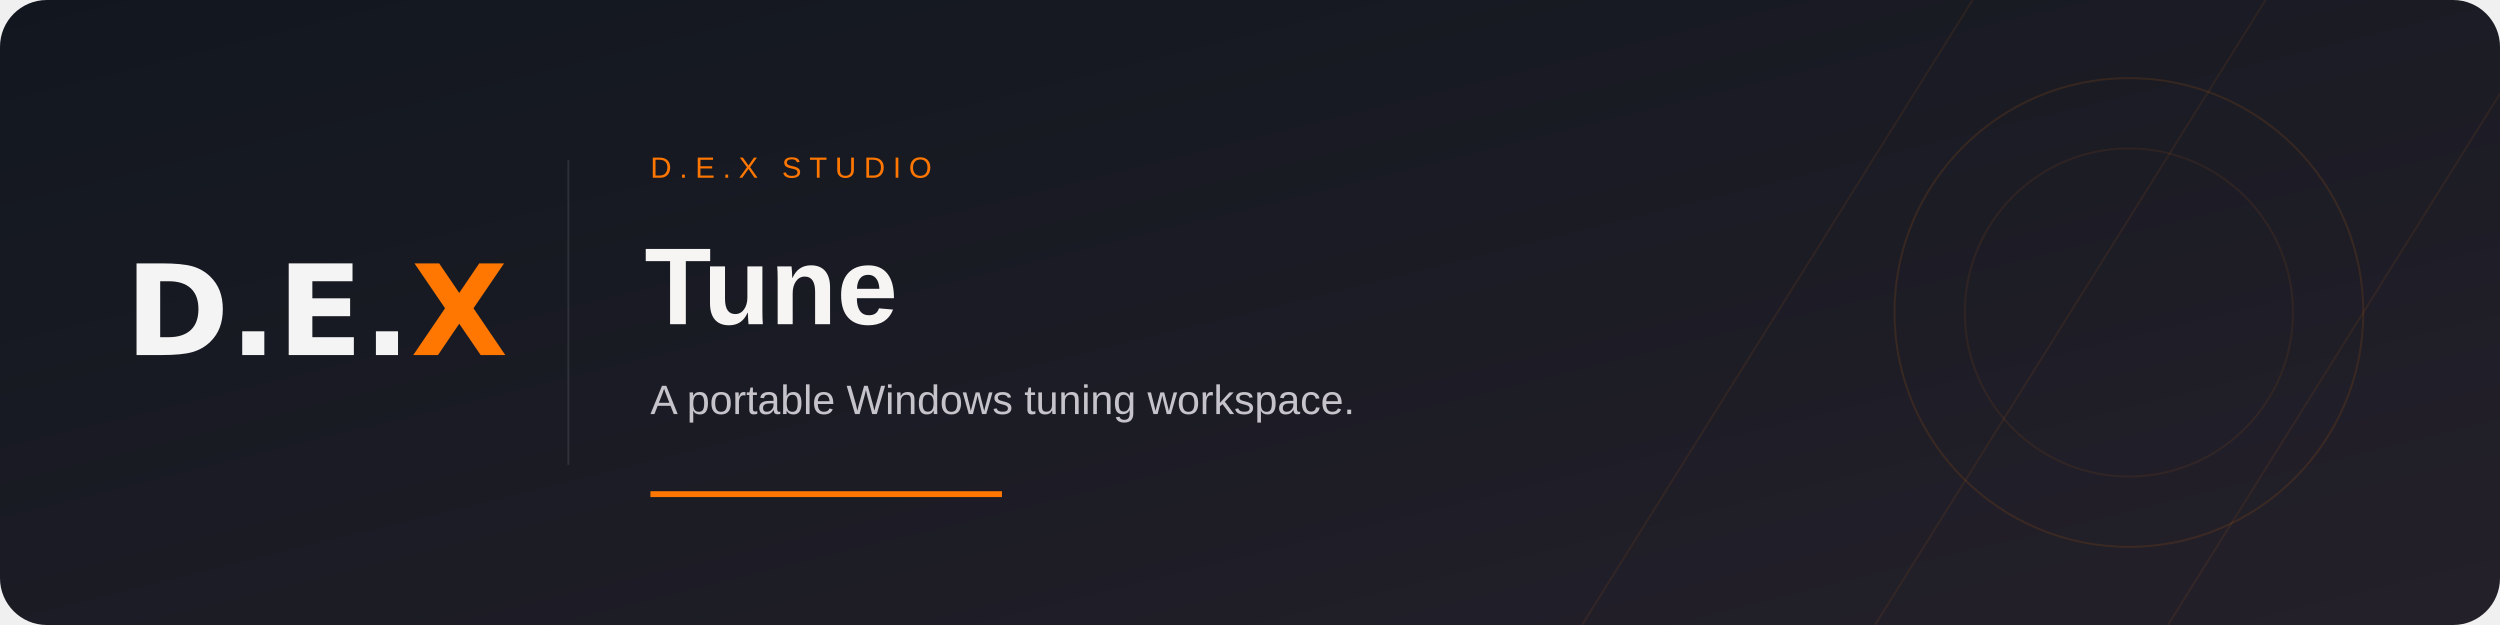
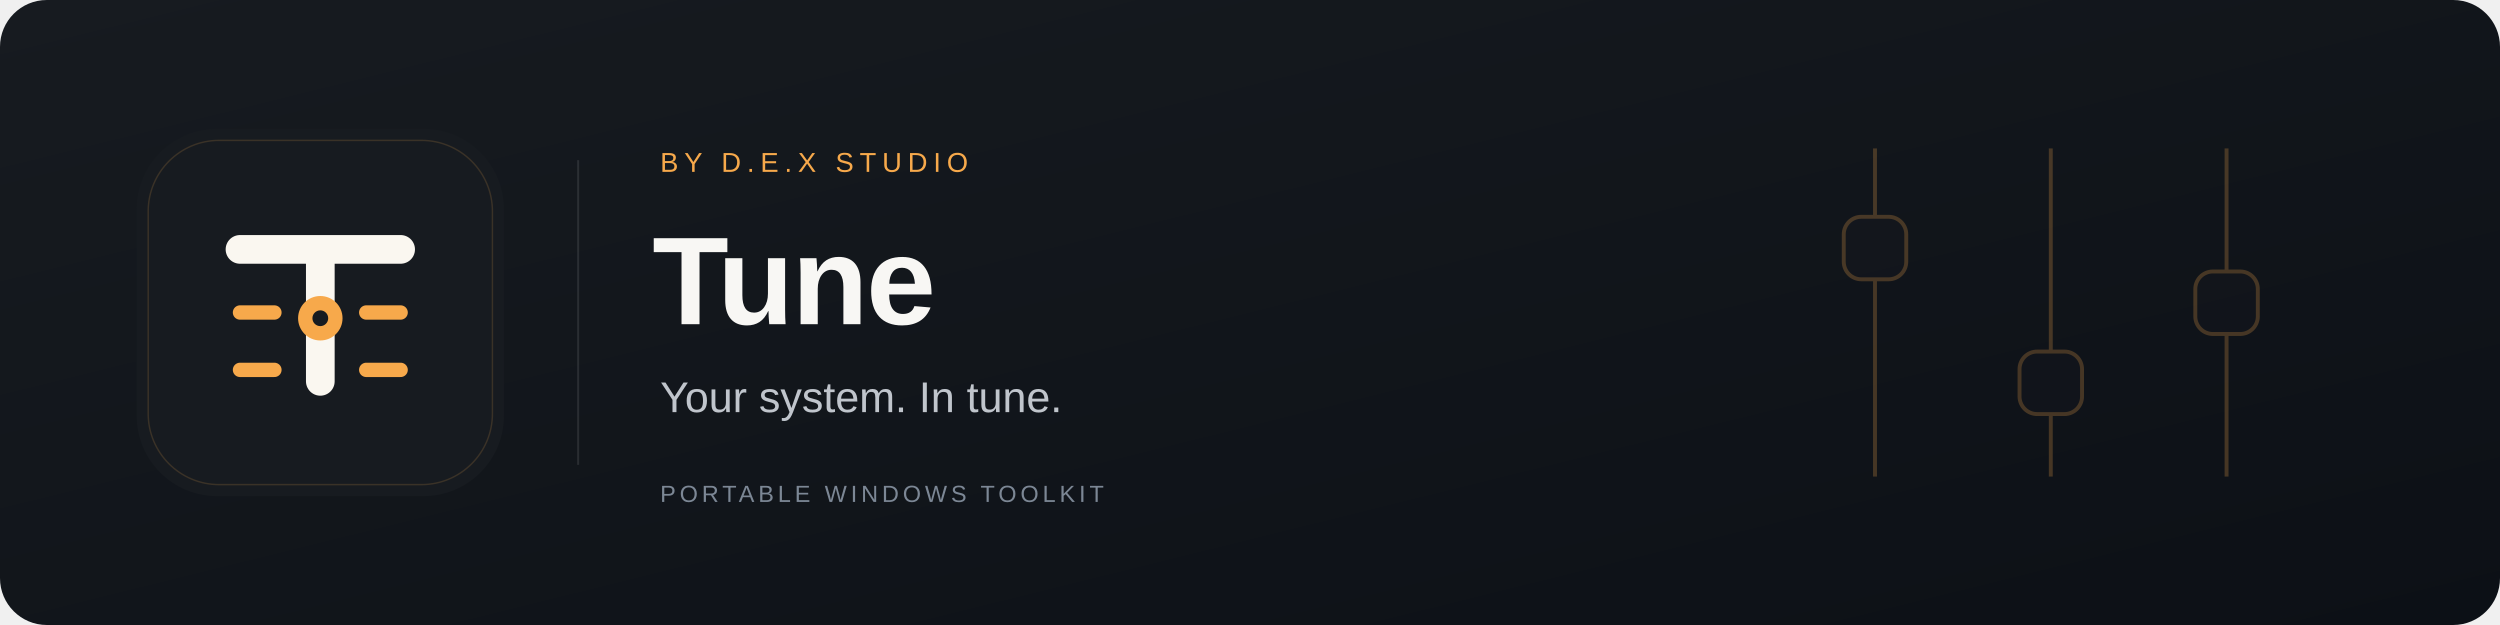
<svg xmlns="http://www.w3.org/2000/svg" width="1280" height="320" viewBox="0 0 1280 320" role="img" aria-label="Tune — D.E.X Studio">
  <defs>
-     <linearGradient id="back" x2="1" y2="1">
-       <stop stop-color="#12171f" />
-       <stop offset="1" stop-color="#24202a" />
+     <linearGradient id="bg" x2="1" y2="1">
+       <stop stop-color="#171B20" />
+       <stop offset="1" stop-color="#0C1016" />
    </linearGradient>
  </defs>
-   <rect width="1280" height="320" rx="24" fill="url(#back)" />
-   <path d="M1010 0 810 320M1160 0 960 320M1310 0 1110 320" fill="none" stroke="#ff7700" opacity=".08" />
-   <circle cx="1090" cy="160" r="120" fill="none" stroke="#ff7700" opacity=".12" />
-   <circle cx="1090" cy="160" r="84" fill="none" stroke="#ff7700" opacity=".08" />
-   <svg viewBox="0 0 6234 1600" role="img" aria-label="D.E.X" x="64" y="128" width="196" height="64">
-     <g transform="translate(0,1493) scale(1,-1)">
-       <path transform="translate(0,0)" fill="#F4F4F4" d="M573 1202V291H711Q947 291 1071.5 408.0Q1196 525 1196 748Q1196 970 1072.0 1086.0Q948 1202 711 1202ZM188 1493H594Q934 1493 1100.5 1444.5Q1267 1396 1386 1280Q1491 1179 1542.0 1047.0Q1593 915 1593 748Q1593 579 1542.0 446.5Q1491 314 1386 213Q1266 97 1098.0 48.5Q930 0 594 0H188Z" />
-       <path transform="translate(1700,0)" fill="#F4F4F4" d="M209 387H569V0H209Z" />
-       <path transform="translate(2478,0)" fill="#F4F4F4" d="M188 1493H1227V1202H573V924H1188V633H573V291H1249V0H188Z" />
-       <path transform="translate(3877,0)" fill="#F4F4F4" d="M209 387H569V0H209Z" />
-       <path transform="translate(4655,0)" fill="#FF7700" d="M1020 762 1538 0H1137L788 510L442 0H39L557 762L59 1493H461L788 1012L1114 1493H1518Z" />
-     </g>
+   <rect width="1280" height="320" rx="24" fill="url(#bg)" />
+   <g stroke="#F7A94B" stroke-width="2" opacity=".24">
+     <path d="M960 76V244M1050 76V244M1140 76V244" />
+     <rect x="944" y="111" width="32" height="32" rx="9" fill="#171B20" />
+     <rect x="1034" y="180" width="32" height="32" rx="9" fill="#171B20" />
+     <rect x="1124" y="139" width="32" height="32" rx="9" fill="#171B20" />
+   </g>
+   <svg x="70" y="66" width="188" height="188" viewBox="0 0 512 512">
+     <rect width="512" height="512" rx="112" fill="#171B20" />
+     <rect x="16" y="16" width="480" height="480" rx="99" fill="none" stroke="#F7A94B" stroke-opacity=".16" stroke-width="2" />
+     <path d="M144 168H368M256 168V352" fill="none" stroke="#FAF7F0" stroke-width="40" stroke-linecap="round" />
+     <path d="M144 256H192M320 256H368M144 336H192M320 336H368" fill="none" stroke="#F7A94B" stroke-width="20" stroke-linecap="round" />
+     <circle cx="256" cy="264" r="31" fill="#F7A94B" />
+     <circle cx="256" cy="264" r="11" fill="#171B20" />
  </svg>
-   <path d="M291 82V238" stroke="#ffffff" opacity=".1" />
-   <text x="333" y="91" fill="#ff7700" font-family="Segoe UI,Arial,sans-serif" font-size="15" letter-spacing="4">D.E.X STUDIO</text>
-   <text x="330" y="166" fill="#f7f5f3" font-family="Segoe UI,Arial,sans-serif" font-weight="650" font-size="56">Tune</text>
-   <text x="333" y="212" fill="#c6c3ca" font-family="Segoe UI,Arial,sans-serif" font-size="21">A portable Windows tuning workspace.</text>
-   <path d="M333 253H513" stroke="#ff7700" stroke-width="3" />
+   <path d="M296 82V238" stroke="#FFFFFF" opacity=".1" />
+   <text x="338" y="88" fill="#F7A94B" font-family="Segoe UI,Arial,sans-serif" font-size="14" letter-spacing="3">BY D.E.X STUDIO</text>
+   <text x="334" y="166" fill="#F8F7F4" font-family="Segoe UI,Arial,sans-serif" font-size="64" font-weight="650" letter-spacing="-1">Tune</text>
+   <text x="338" y="211" fill="#C0C5CC" font-family="Segoe UI,Arial,sans-serif" font-size="22">Your system. In tune.</text>
+   <text x="338" y="257" fill="#7C8795" font-family="Segoe UI,Arial,sans-serif" font-size="12" letter-spacing="2">PORTABLE WINDOWS TOOLKIT</text>
</svg>
